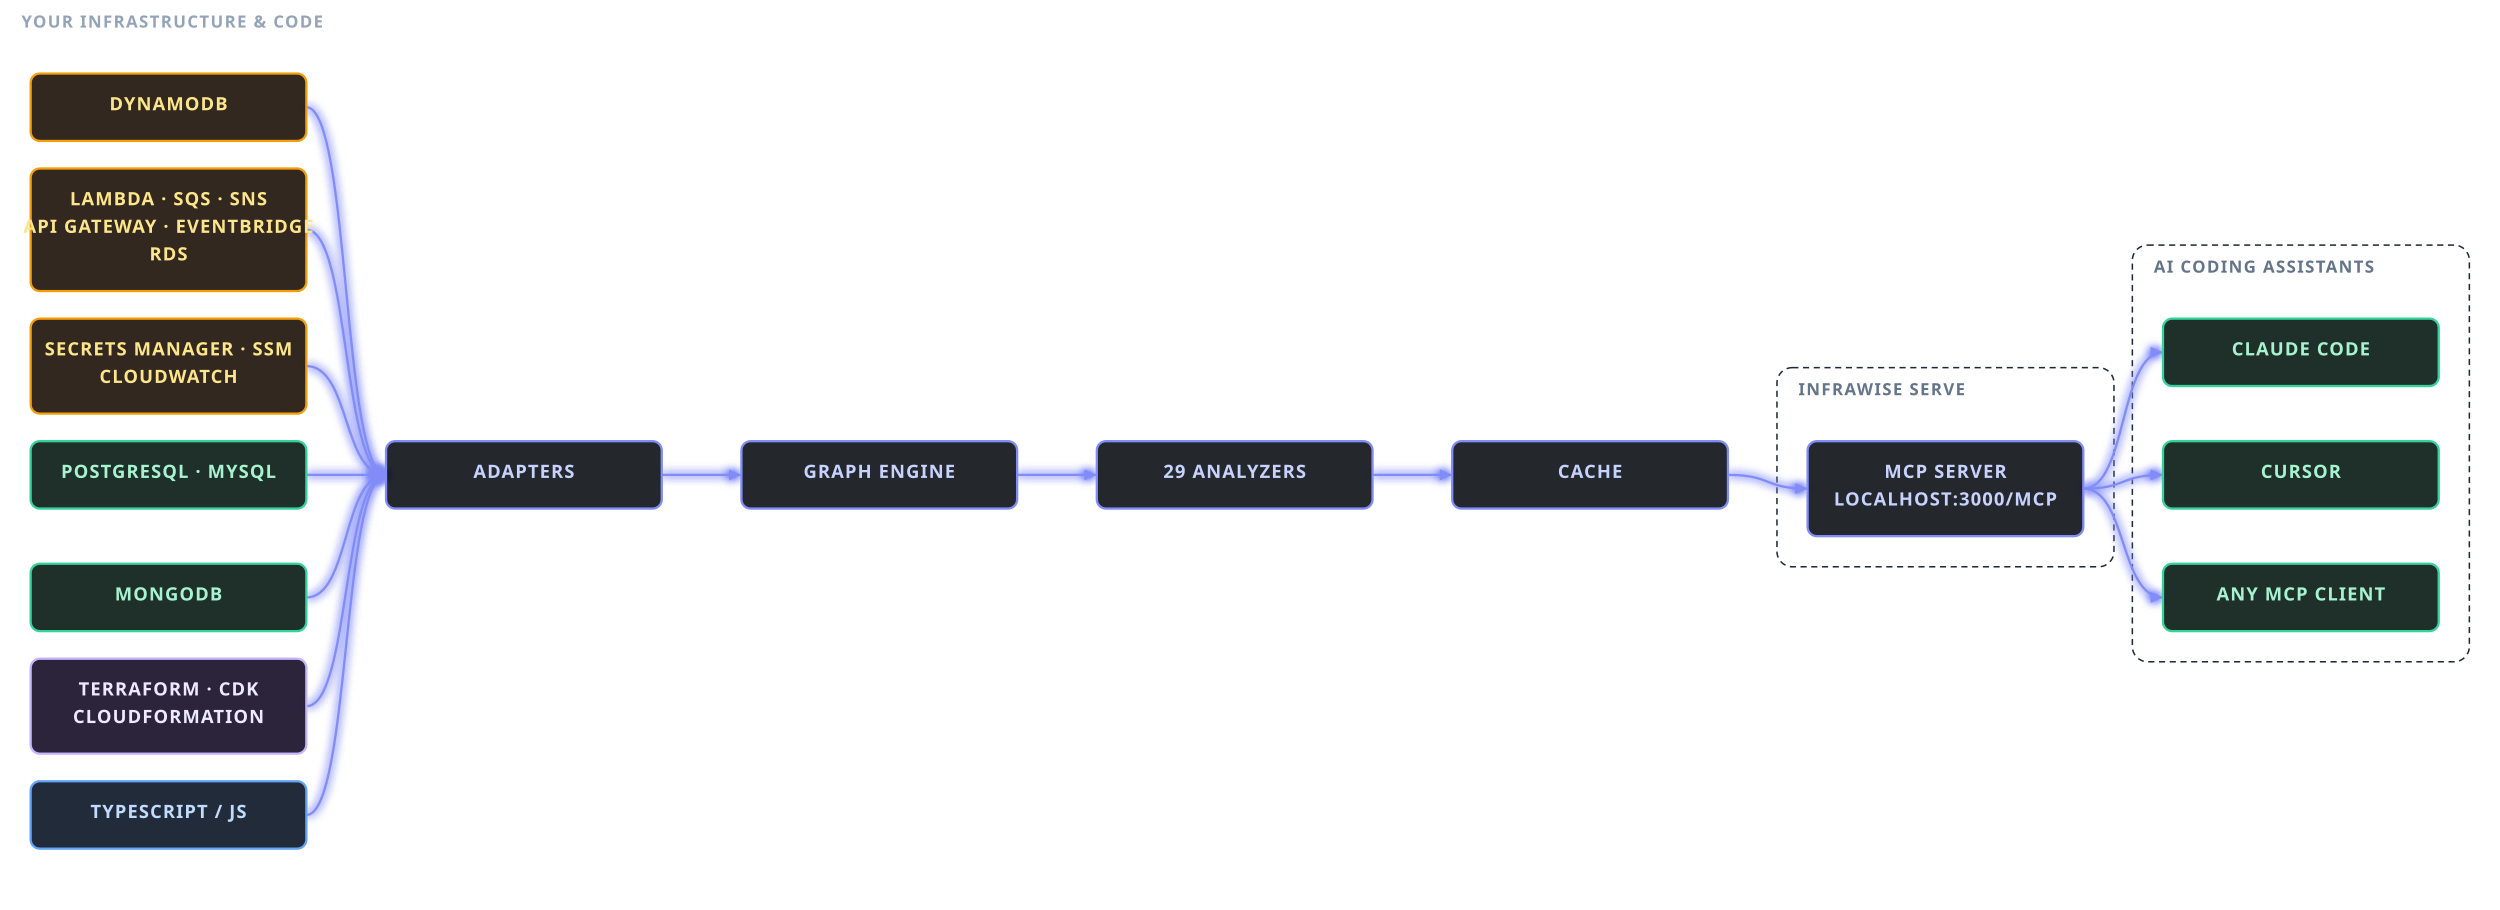
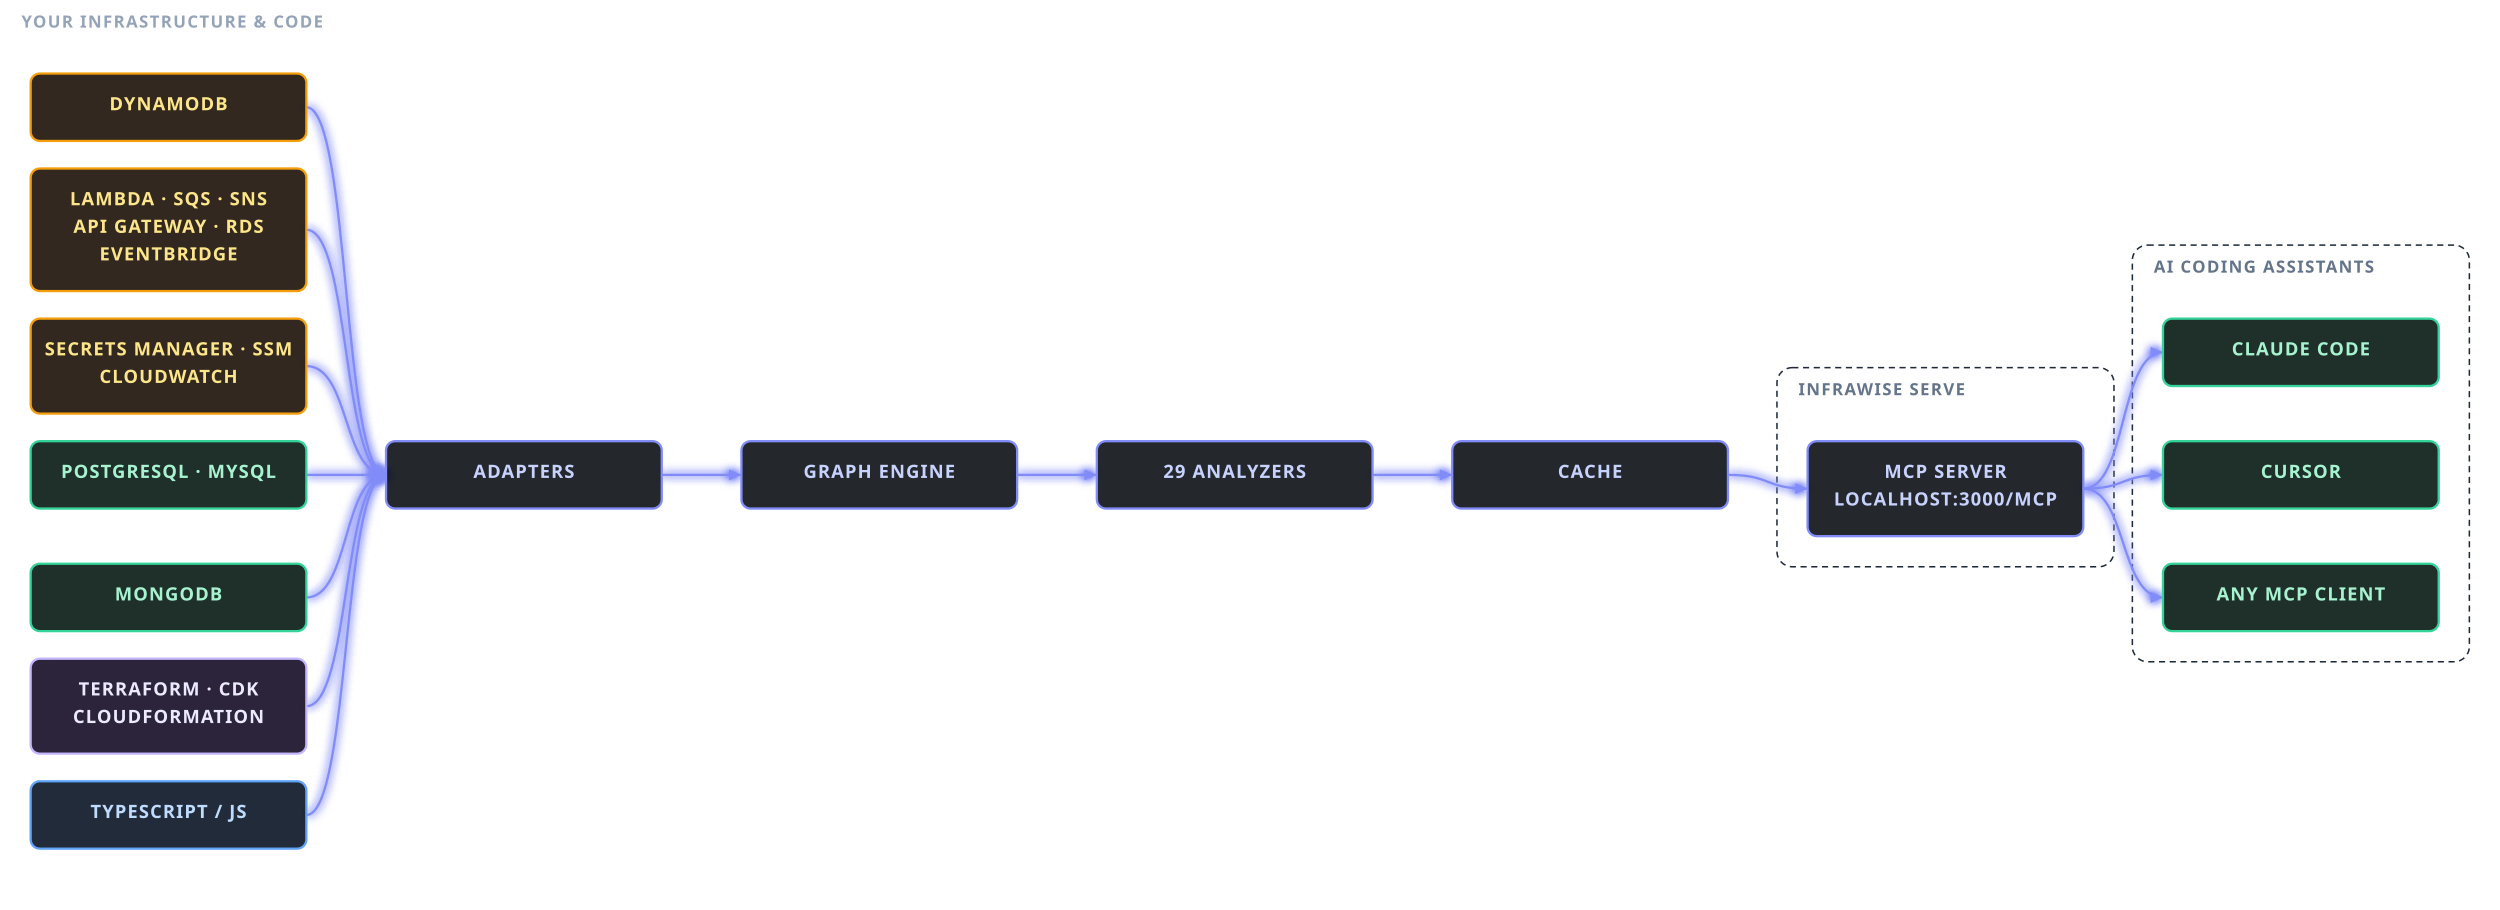
<svg xmlns="http://www.w3.org/2000/svg" viewBox="0 0 1632 594" role="img" aria-label="Infrawise architecture diagram">
  <defs>
    <marker id="arch-arrow" viewBox="0 0 10 10" refX="9" refY="5" markerWidth="6" markerHeight="6" orient="auto">
      <path d="M0,1 L9,5 L0,9 Z" fill="#818cf8" />
    </marker>
    <filter id="arch-glow" filterUnits="userSpaceOnUse" x="-20" y="-20" width="9999" height="9999" color-interpolation-filters="sRGB">
      <feGaussianBlur in="SourceGraphic" stdDeviation="3" result="blur" />
      <feColorMatrix in="blur" type="matrix" values="1 0 0 0 0  0 1 0 0 0  0 0 1 0 0  0 0 0 2.5 0" result="glow" />
      <feMerge>
        <feMergeNode in="glow" />
        <feMergeNode in="SourceGraphic" />
      </feMerge>
    </filter>
  </defs>
  <rect width="1632" height="594" fill="transparent" />
  <g class="arch-group" data-group="IN">
    <rect x="0" y="0" width="220" height="574" rx="10" ry="10" fill="none" stroke="rgba(255,255,255,0.10)" stroke-width="1" stroke-dasharray="4,3" />
    <text x="14" y="18" fill="#94a3b8" font-size="11" font-weight="600" letter-spacing="0.08em" font-family="system-ui,sans-serif">YOUR INFRASTRUCTURE &amp; CODE</text>
  </g>
  <g class="arch-group" data-group="SV">
    <rect x="1160" y="240" width="220" height="130" rx="10" ry="10" fill="none" stroke="#1e2a3a" stroke-width="1" stroke-dasharray="4,3" />
    <text x="1174" y="258" fill="#64748b" font-size="11" font-weight="600" letter-spacing="0.08em" font-family="system-ui,sans-serif">INFRAWISE SERVE</text>
  </g>
  <g class="arch-group" data-group="AI">
    <rect x="1392" y="160" width="220" height="272" rx="10" ry="10" fill="none" stroke="#1e2a3a" stroke-width="1" stroke-dasharray="4,3" />
    <text x="1406" y="178" fill="#64748b" font-size="11" font-weight="600" letter-spacing="0.08em" font-family="system-ui,sans-serif">AI CODING ASSISTANTS</text>
  </g>
  <g class="arch-edges">
    <path d="M 200 70 C 228.6 70 223.4 310 252 310" fill="none" stroke="#818cf8" stroke-width="1.5" stroke-linecap="round" filter="url(#arch-glow)" marker-end="url(#arch-arrow)">
    </path>
    <path d="M 200 150 C 228.6 150 223.4 310 252 310" fill="none" stroke="#818cf8" stroke-width="1.5" stroke-linecap="round" filter="url(#arch-glow)" marker-end="url(#arch-arrow)">
    </path>
    <path d="M 200 239 C 228.6 239 223.4 310 252 310" fill="none" stroke="#818cf8" stroke-width="1.5" stroke-linecap="round" filter="url(#arch-glow)" marker-end="url(#arch-arrow)">
    </path>
    <path d="M 200 310 C 228.6 310 223.4 310 252 310" fill="none" stroke="#818cf8" stroke-width="1.5" stroke-linecap="round" filter="url(#arch-glow)" marker-end="url(#arch-arrow)">
    </path>
    <path d="M 200 390 C 228.6 390 223.4 310 252 310" fill="none" stroke="#818cf8" stroke-width="1.5" stroke-linecap="round" filter="url(#arch-glow)" marker-end="url(#arch-arrow)">
    </path>
    <path d="M 200 461 C 228.6 461 223.4 310 252 310" fill="none" stroke="#818cf8" stroke-width="1.5" stroke-linecap="round" filter="url(#arch-glow)" marker-end="url(#arch-arrow)">
    </path>
    <path d="M 200 532 C 228.6 532 223.4 310 252 310" fill="none" stroke="#818cf8" stroke-width="1.5" stroke-linecap="round" filter="url(#arch-glow)" marker-end="url(#arch-arrow)">
    </path>
    <path d="M 432 310 C 460.6 310 455.4 310 484 310" fill="none" stroke="#818cf8" stroke-width="1.5" stroke-linecap="round" filter="url(#arch-glow)" marker-end="url(#arch-arrow)">
    </path>
    <path d="M 664 310 C 692.6 310 687.4 310 716 310" fill="none" stroke="#818cf8" stroke-width="1.5" stroke-linecap="round" filter="url(#arch-glow)" marker-end="url(#arch-arrow)">
    </path>
    <path d="M 896 310 C 924.6 310 919.4 310 948 310" fill="none" stroke="#818cf8" stroke-width="1.5" stroke-linecap="round" filter="url(#arch-glow)" marker-end="url(#arch-arrow)">
    </path>
    <path d="M 1128 310 C 1156.6 310 1151.4 319 1180 319" fill="none" stroke="#818cf8" stroke-width="1.5" stroke-linecap="round" filter="url(#arch-glow)" marker-end="url(#arch-arrow)">
    </path>
    <path d="M 1360 319 C 1388.6 319 1383.4 230 1412 230" fill="none" stroke="#818cf8" stroke-width="1.5" stroke-linecap="round" filter="url(#arch-glow)" marker-end="url(#arch-arrow)">
    </path>
    <path d="M 1360 319 C 1388.6 319 1383.4 310 1412 310" fill="none" stroke="#818cf8" stroke-width="1.5" stroke-linecap="round" filter="url(#arch-glow)" marker-end="url(#arch-arrow)">
    </path>
    <path d="M 1360 319 C 1388.6 319 1383.4 390 1412 390" fill="none" stroke="#818cf8" stroke-width="1.5" stroke-linecap="round" filter="url(#arch-glow)" marker-end="url(#arch-arrow)">
    </path>
  </g>
  <g class="arch-node" data-id="D">
    <rect x="20" y="48" width="180" height="44" rx="6" ry="6" fill="rgba(28,17,8,0.90)" stroke="#f59e0b" stroke-width="1.5" />
    <text x="110" y="72" text-anchor="middle" dominant-baseline="auto" fill="#fde68a" font-size="12" font-weight="600" letter-spacing="0.06em" font-family="system-ui,sans-serif">DYNAMODB</text>
  </g>
  <g class="arch-node" data-id="L">
    <rect x="20" y="110" width="180" height="80" rx="6" ry="6" fill="rgba(28,17,8,0.90)" stroke="#f59e0b" stroke-width="1.5" />
    <text x="110" y="134" text-anchor="middle" dominant-baseline="auto" fill="#fde68a" font-size="12" font-weight="600" letter-spacing="0.06em" font-family="system-ui,sans-serif">LAMBDA · SQS · SNS</text>
-     <text x="110" y="152" text-anchor="middle" dominant-baseline="auto" fill="#fde68a" font-size="12" font-weight="600" letter-spacing="0.06em" font-family="system-ui,sans-serif">API GATEWAY · EVENTBRIDGE</text>
-     <text x="110" y="170" text-anchor="middle" dominant-baseline="auto" fill="#fde68a" font-size="12" font-weight="600" letter-spacing="0.06em" font-family="system-ui,sans-serif">RDS</text>
+     <text x="110" y="152" text-anchor="middle" dominant-baseline="auto" fill="#fde68a" font-size="12" font-weight="600" letter-spacing="0.06em" font-family="system-ui,sans-serif">API GATEWAY · RDS</text>
+     <text x="110" y="170" text-anchor="middle" dominant-baseline="auto" fill="#fde68a" font-size="12" font-weight="600" letter-spacing="0.06em" font-family="system-ui,sans-serif">EVENTBRIDGE</text>
  </g>
  <g class="arch-node" data-id="S">
    <rect x="20" y="208" width="180" height="62" rx="6" ry="6" fill="rgba(28,17,8,0.90)" stroke="#f59e0b" stroke-width="1.5" />
    <text x="110" y="232" text-anchor="middle" dominant-baseline="auto" fill="#fde68a" font-size="12" font-weight="600" letter-spacing="0.06em" font-family="system-ui,sans-serif">SECRETS MANAGER · SSM</text>
    <text x="110" y="250" text-anchor="middle" dominant-baseline="auto" fill="#fde68a" font-size="12" font-weight="600" letter-spacing="0.06em" font-family="system-ui,sans-serif">CLOUDWATCH</text>
  </g>
  <g class="arch-node" data-id="P">
    <rect x="20" y="288" width="180" height="44" rx="6" ry="6" fill="rgba(7,26,20,0.90)" stroke="#34d399" stroke-width="1.5" />
    <text x="110" y="312" text-anchor="middle" dominant-baseline="auto" fill="#a7f3d0" font-size="12" font-weight="600" letter-spacing="0.06em" font-family="system-ui,sans-serif">POSTGRESQL · MYSQL</text>
  </g>
  <g class="arch-node" data-id="M">
    <rect x="20" y="368" width="180" height="44" rx="6" ry="6" fill="rgba(7,26,20,0.90)" stroke="#34d399" stroke-width="1.5" />
    <text x="110" y="392" text-anchor="middle" dominant-baseline="auto" fill="#a7f3d0" font-size="12" font-weight="600" letter-spacing="0.06em" font-family="system-ui,sans-serif">MONGODB</text>
  </g>
  <g class="arch-node" data-id="T">
    <rect x="20" y="430" width="180" height="62" rx="6" ry="6" fill="rgba(21,13,38,0.90)" stroke="#c4b5fd" stroke-width="1.5" />
    <text x="110" y="454" text-anchor="middle" dominant-baseline="auto" fill="#ede9fe" font-size="12" font-weight="600" letter-spacing="0.06em" font-family="system-ui,sans-serif">TERRAFORM · CDK</text>
    <text x="110" y="472" text-anchor="middle" dominant-baseline="auto" fill="#ede9fe" font-size="12" font-weight="600" letter-spacing="0.06em" font-family="system-ui,sans-serif">CLOUDFORMATION</text>
  </g>
  <g class="arch-node" data-id="C">
    <rect x="20" y="510" width="180" height="44" rx="6" ry="6" fill="rgba(11,21,37,0.90)" stroke="#60a5fa" stroke-width="1.5" />
    <text x="110" y="534" text-anchor="middle" dominant-baseline="auto" fill="#bfdbfe" font-size="12" font-weight="600" letter-spacing="0.06em" font-family="system-ui,sans-serif">TYPESCRIPT / JS</text>
  </g>
  <g class="arch-node" data-id="A">
    <rect x="252" y="288" width="180" height="44" rx="6" ry="6" fill="rgba(13,17,23,0.90)" stroke="#818cf8" stroke-width="1.5" />
    <text x="342" y="312" text-anchor="middle" dominant-baseline="auto" fill="#c7d2fe" font-size="12" font-weight="600" letter-spacing="0.06em" font-family="system-ui,sans-serif">ADAPTERS</text>
  </g>
  <g class="arch-node" data-id="G">
    <rect x="484" y="288" width="180" height="44" rx="6" ry="6" fill="rgba(13,17,23,0.90)" stroke="#818cf8" stroke-width="1.5" />
    <text x="574" y="312" text-anchor="middle" dominant-baseline="auto" fill="#c7d2fe" font-size="12" font-weight="600" letter-spacing="0.06em" font-family="system-ui,sans-serif">GRAPH ENGINE</text>
  </g>
  <g class="arch-node" data-id="AN">
    <rect x="716" y="288" width="180" height="44" rx="6" ry="6" fill="rgba(13,17,23,0.90)" stroke="#818cf8" stroke-width="1.5" />
    <text x="806" y="312" text-anchor="middle" dominant-baseline="auto" fill="#c7d2fe" font-size="12" font-weight="600" letter-spacing="0.06em" font-family="system-ui,sans-serif">29 ANALYZERS</text>
  </g>
  <g class="arch-node" data-id="CA">
    <rect x="948" y="288" width="180" height="44" rx="6" ry="6" fill="rgba(13,17,23,0.90)" stroke="#818cf8" stroke-width="1.5" />
    <text x="1038" y="312" text-anchor="middle" dominant-baseline="auto" fill="#c7d2fe" font-size="12" font-weight="600" letter-spacing="0.06em" font-family="system-ui,sans-serif">CACHE</text>
  </g>
  <g class="arch-node" data-id="MCP">
    <rect x="1180" y="288" width="180" height="62" rx="6" ry="6" fill="rgba(13,17,23,0.90)" stroke="#818cf8" stroke-width="1.5" />
    <text x="1270" y="312" text-anchor="middle" dominant-baseline="auto" fill="#c7d2fe" font-size="12" font-weight="600" letter-spacing="0.06em" font-family="system-ui,sans-serif">MCP SERVER</text>
    <text x="1270" y="330" text-anchor="middle" dominant-baseline="auto" fill="#c7d2fe" font-size="12" font-weight="600" letter-spacing="0.06em" font-family="system-ui,sans-serif">LOCALHOST:3000/MCP</text>
  </g>
  <g class="arch-node" data-id="CC">
    <rect x="1412" y="208" width="180" height="44" rx="6" ry="6" fill="rgba(7,26,20,0.90)" stroke="#34d399" stroke-width="1.5" />
    <text x="1502" y="232" text-anchor="middle" dominant-baseline="auto" fill="#a7f3d0" font-size="12" font-weight="600" letter-spacing="0.06em" font-family="system-ui,sans-serif">CLAUDE CODE</text>
  </g>
  <g class="arch-node" data-id="CU">
    <rect x="1412" y="288" width="180" height="44" rx="6" ry="6" fill="rgba(7,26,20,0.90)" stroke="#34d399" stroke-width="1.5" />
    <text x="1502" y="312" text-anchor="middle" dominant-baseline="auto" fill="#a7f3d0" font-size="12" font-weight="600" letter-spacing="0.06em" font-family="system-ui,sans-serif">CURSOR</text>
  </g>
  <g class="arch-node" data-id="MC">
    <rect x="1412" y="368" width="180" height="44" rx="6" ry="6" fill="rgba(7,26,20,0.90)" stroke="#34d399" stroke-width="1.5" />
    <text x="1502" y="392" text-anchor="middle" dominant-baseline="auto" fill="#a7f3d0" font-size="12" font-weight="600" letter-spacing="0.06em" font-family="system-ui,sans-serif">ANY MCP CLIENT</text>
  </g>
</svg>
